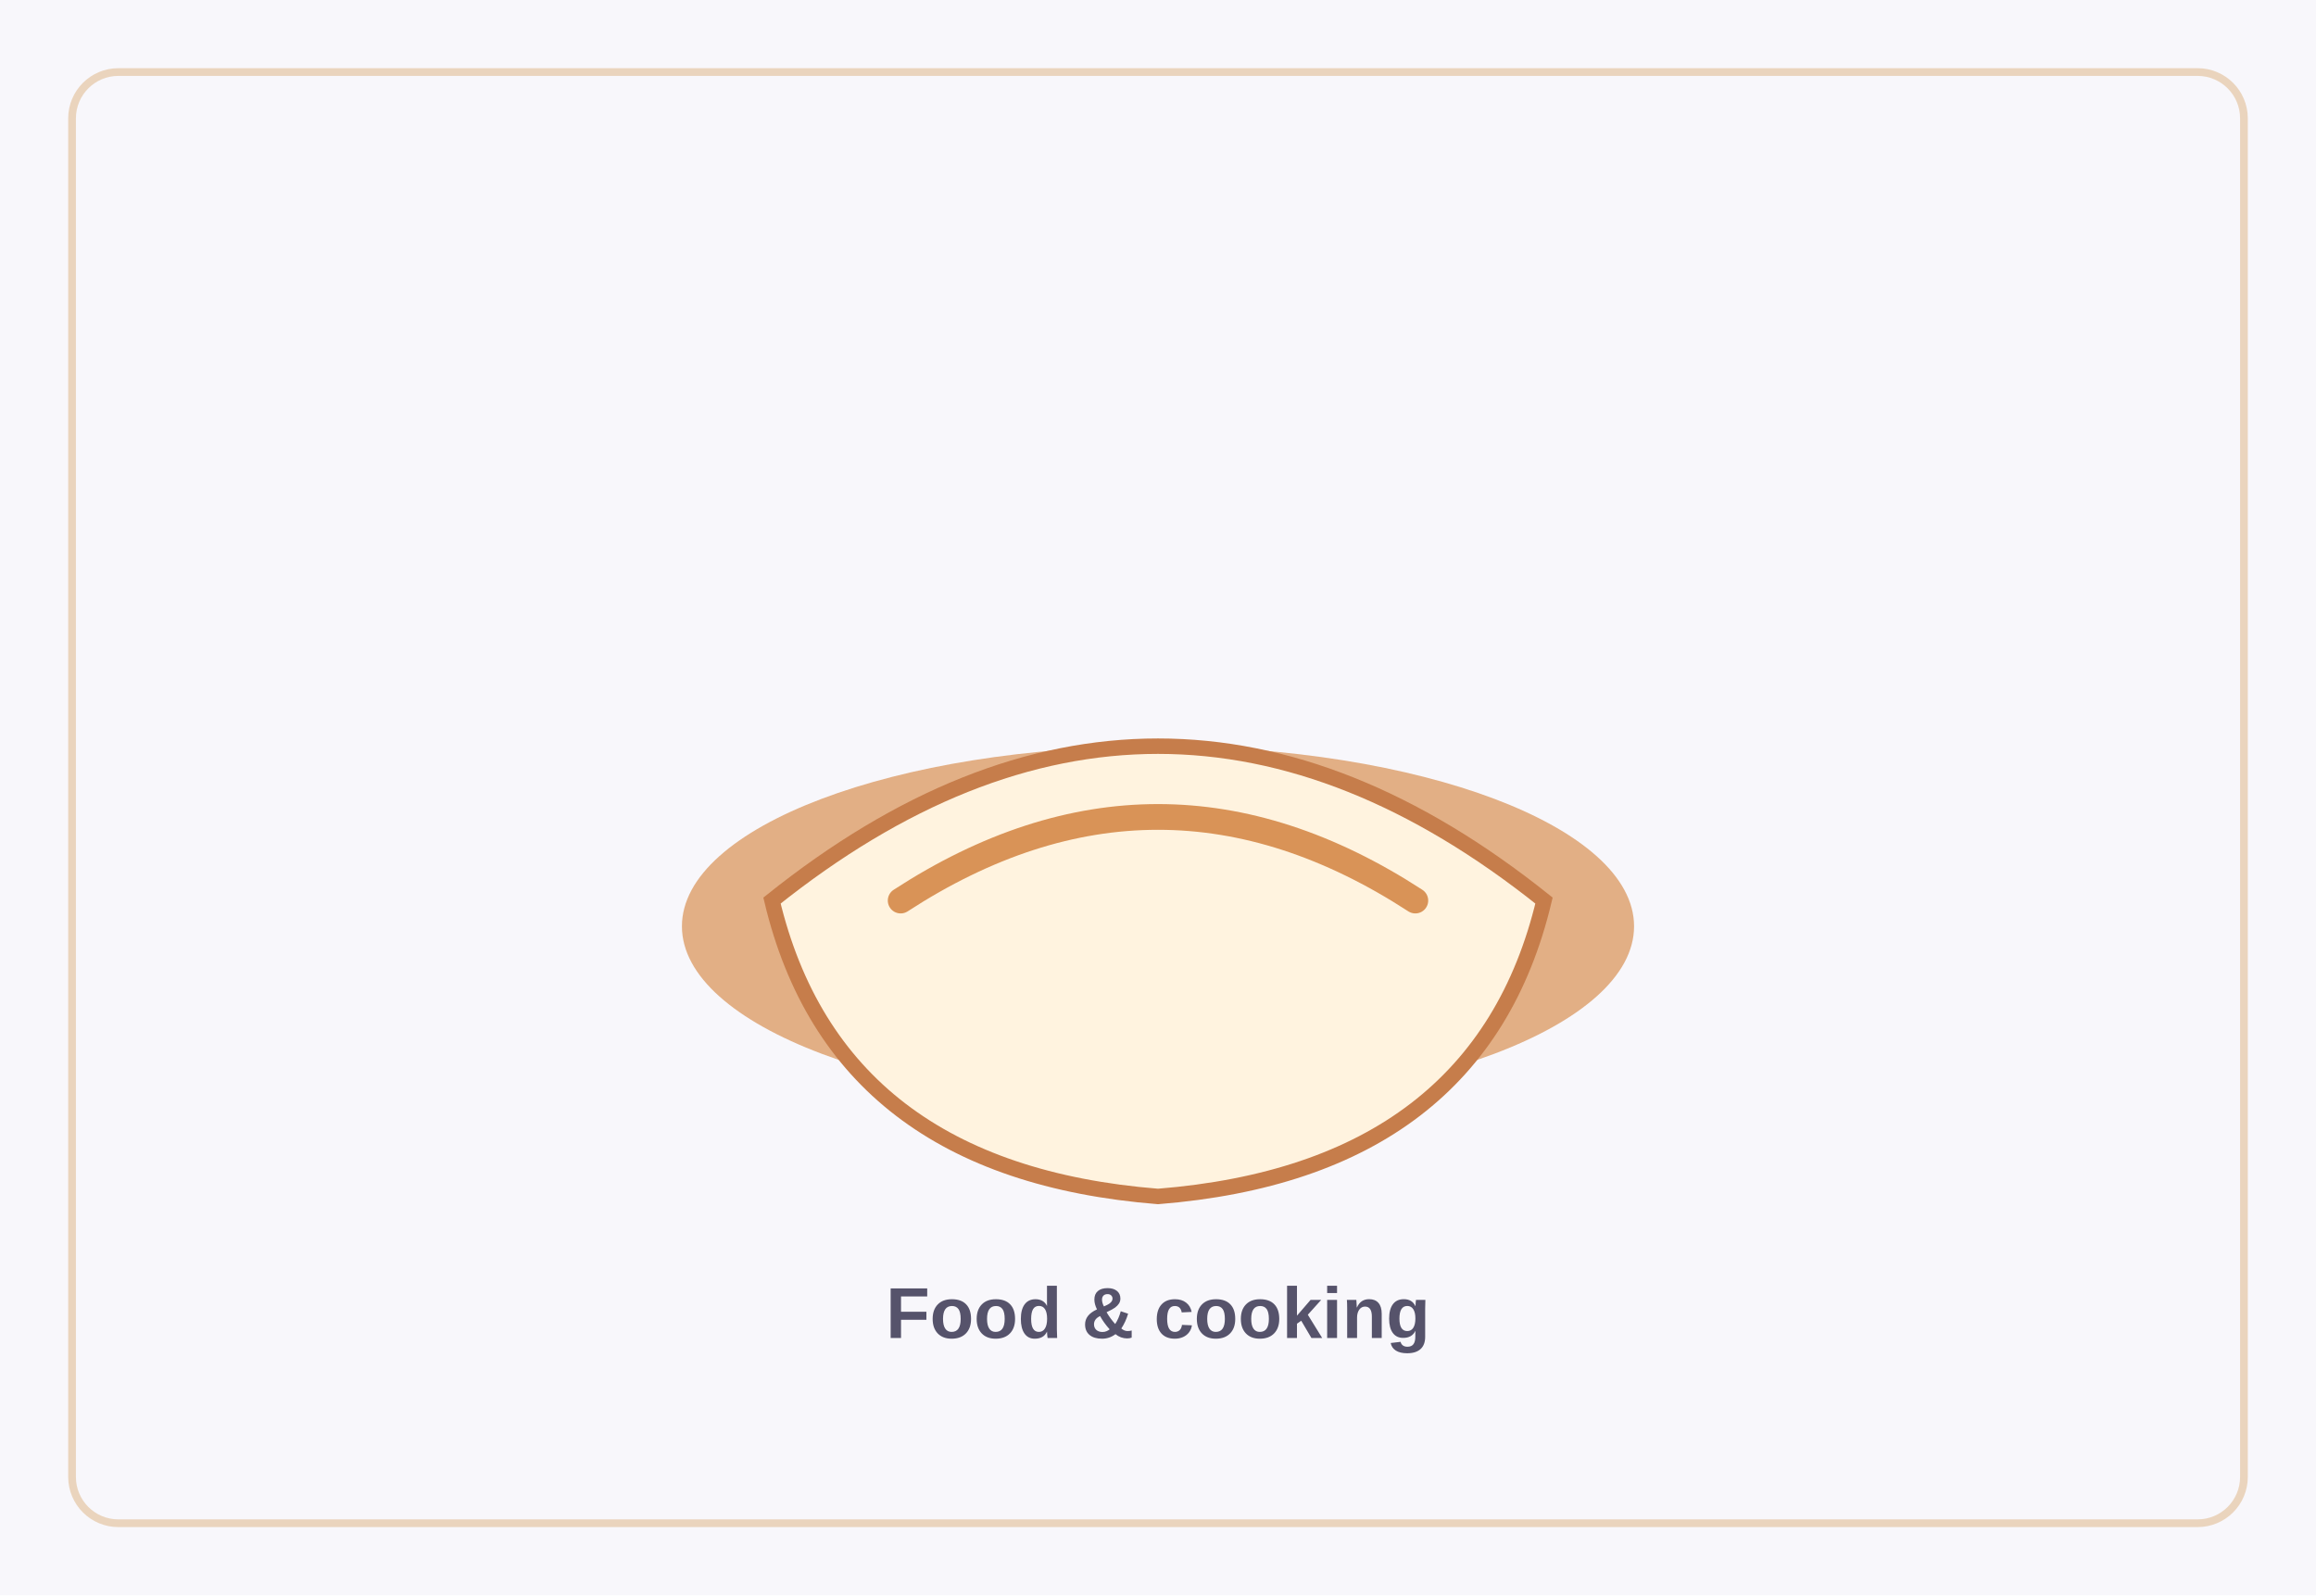
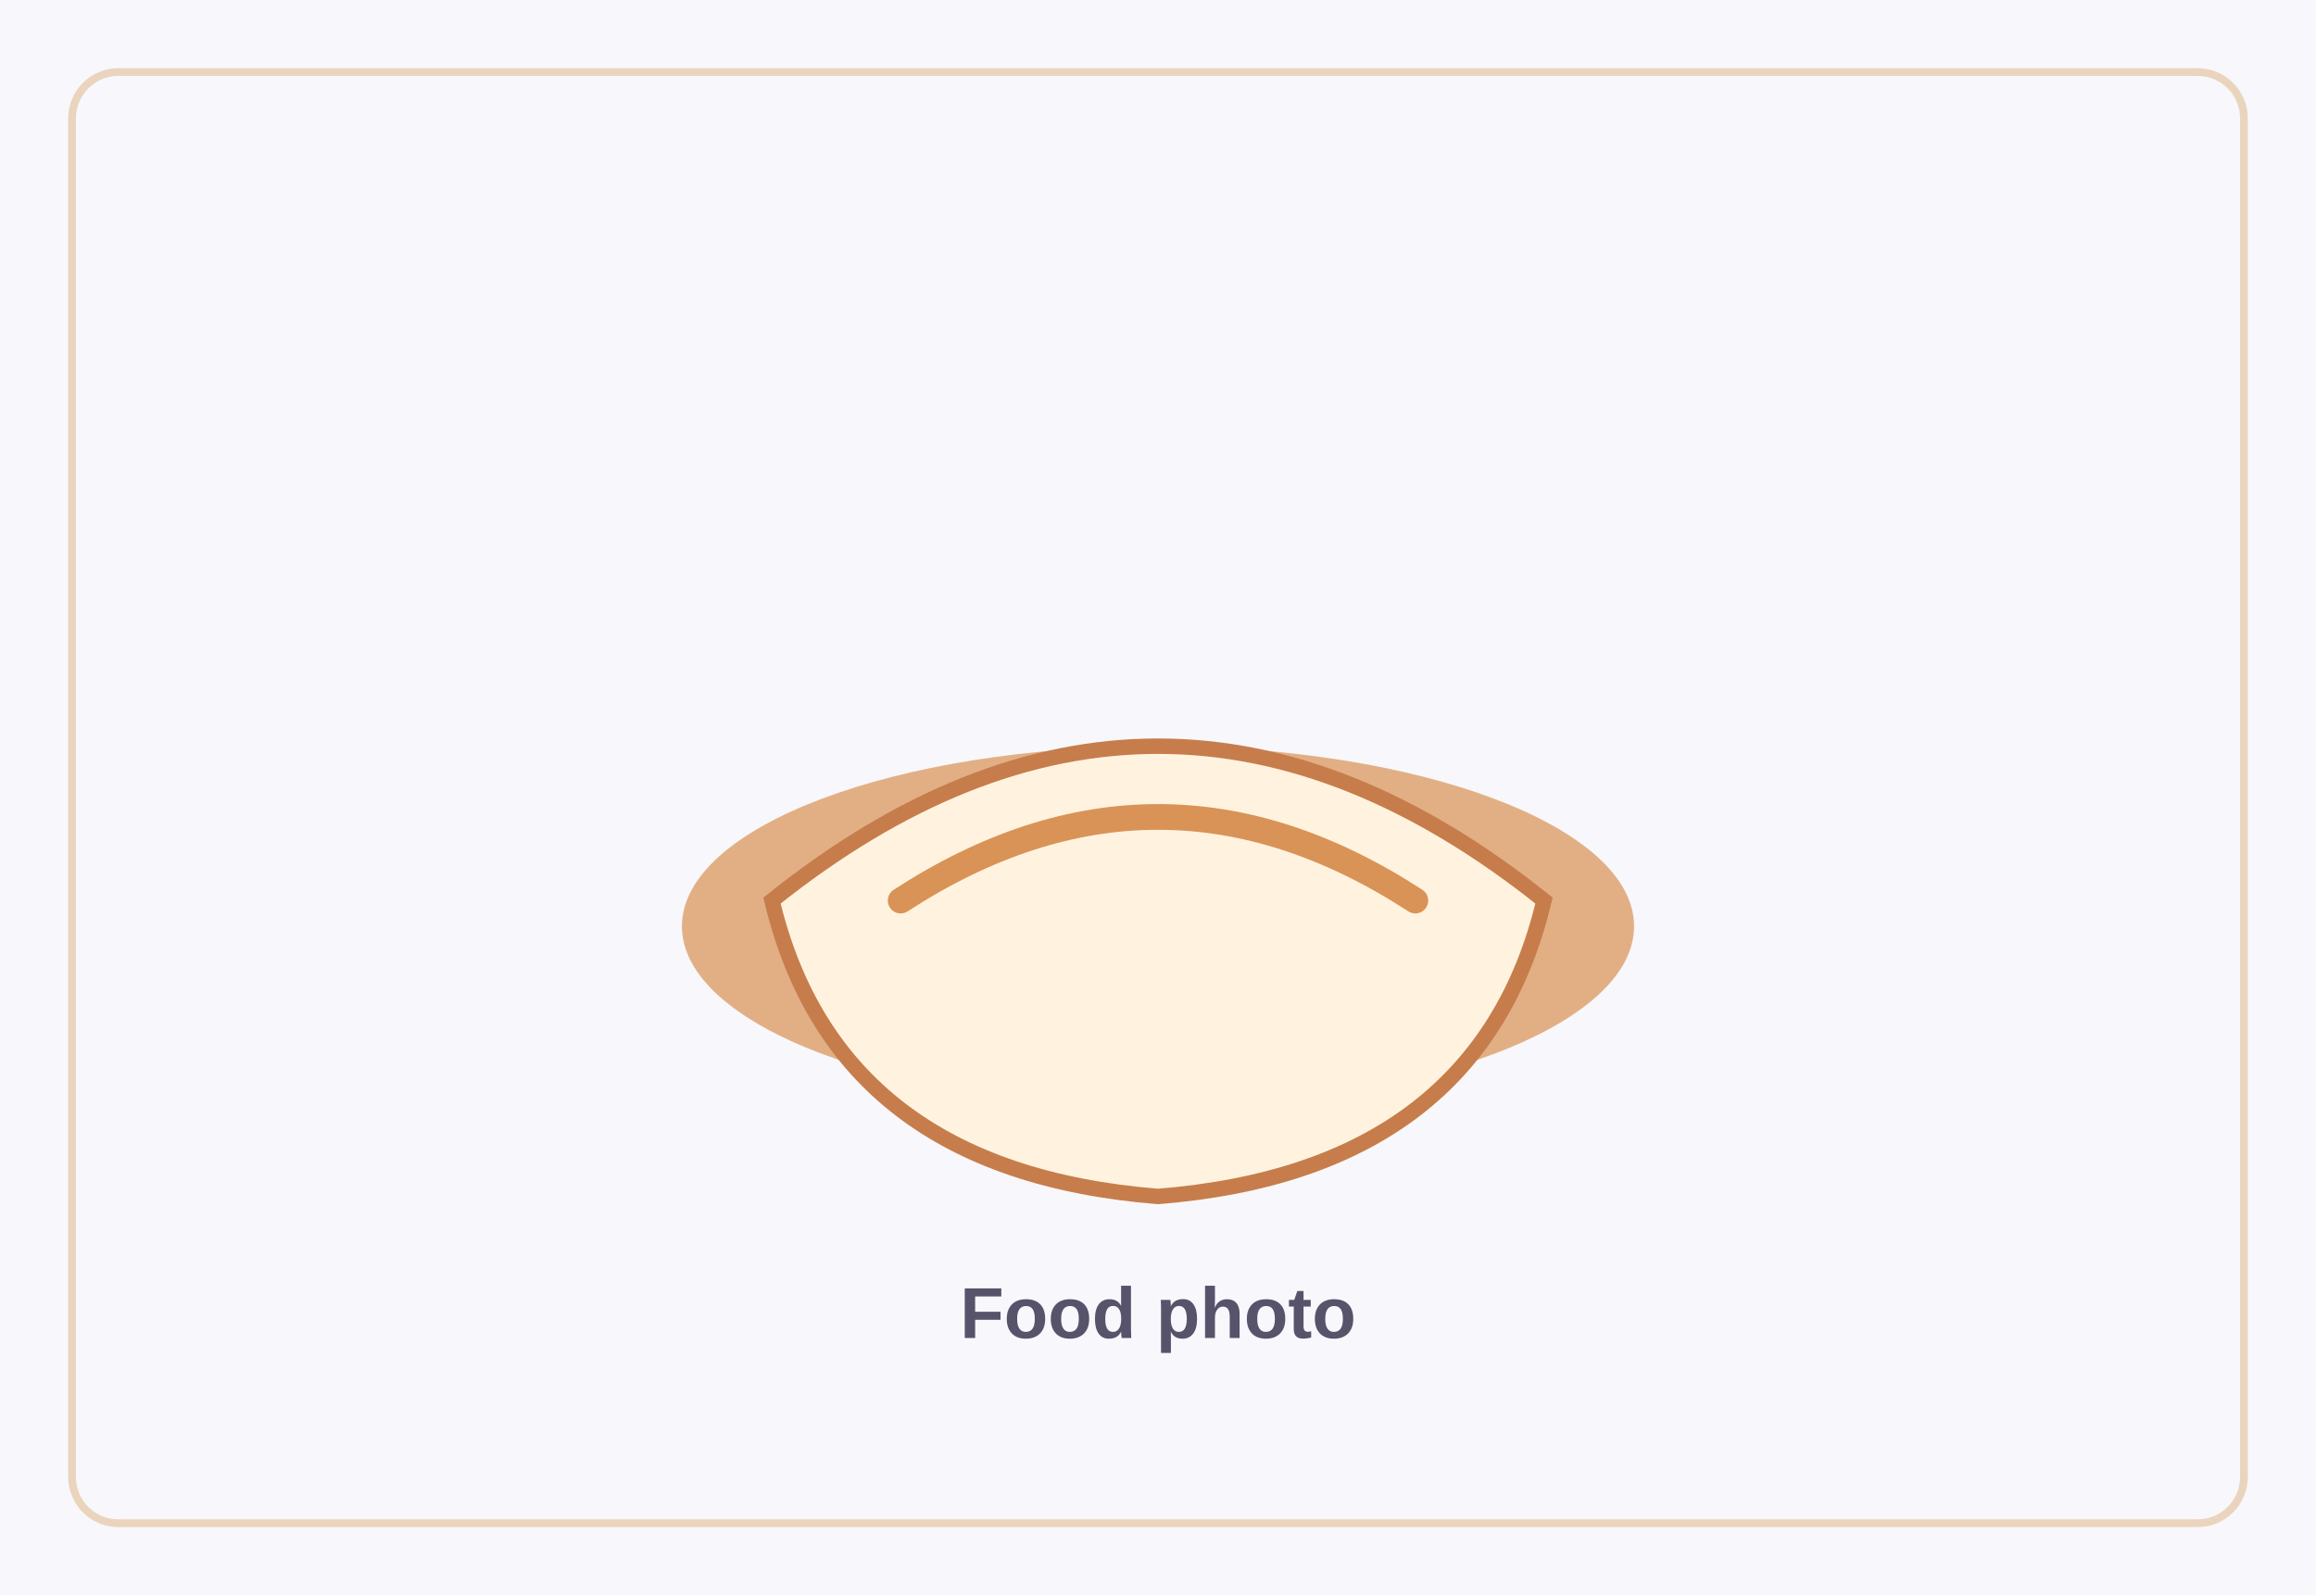
- <svg xmlns="http://www.w3.org/2000/svg" width="900" height="620" viewBox="0 0 900 620" role="img" aria-label="Photo slot: food or cooking">
+ <svg xmlns="http://www.w3.org/2000/svg" width="900" height="620" viewBox="0 0 900 620" role="img" aria-label="Food illustration placeholder">
  <rect width="900" height="620" fill="#f8f7fb" />
  <rect x="28" y="28" width="844" height="564" rx="18" fill="none" stroke="#ead4bd" stroke-width="3" />
  <ellipse cx="450" cy="360" rx="185" ry="70" fill="#d99357" opacity=".72" />
  <path d="M300 350 Q450 230 600 350 Q575 455 450 465 Q325 455 300 350Z" fill="#fff3df" stroke="#c67d4b" stroke-width="6" />
  <path d="M350 350 Q450 285 550 350" fill="none" stroke="#d99357" stroke-width="10" stroke-linecap="round" />
-   <text x="450" y="520" text-anchor="middle" font-family="Arial, sans-serif" font-size="28" font-weight="600" fill="#56536b">Food &amp; cooking</text>
+   <text x="450" y="520" text-anchor="middle" font-family="Arial, sans-serif" font-size="28" font-weight="600" fill="#56536b">Food photo</text>
</svg>
